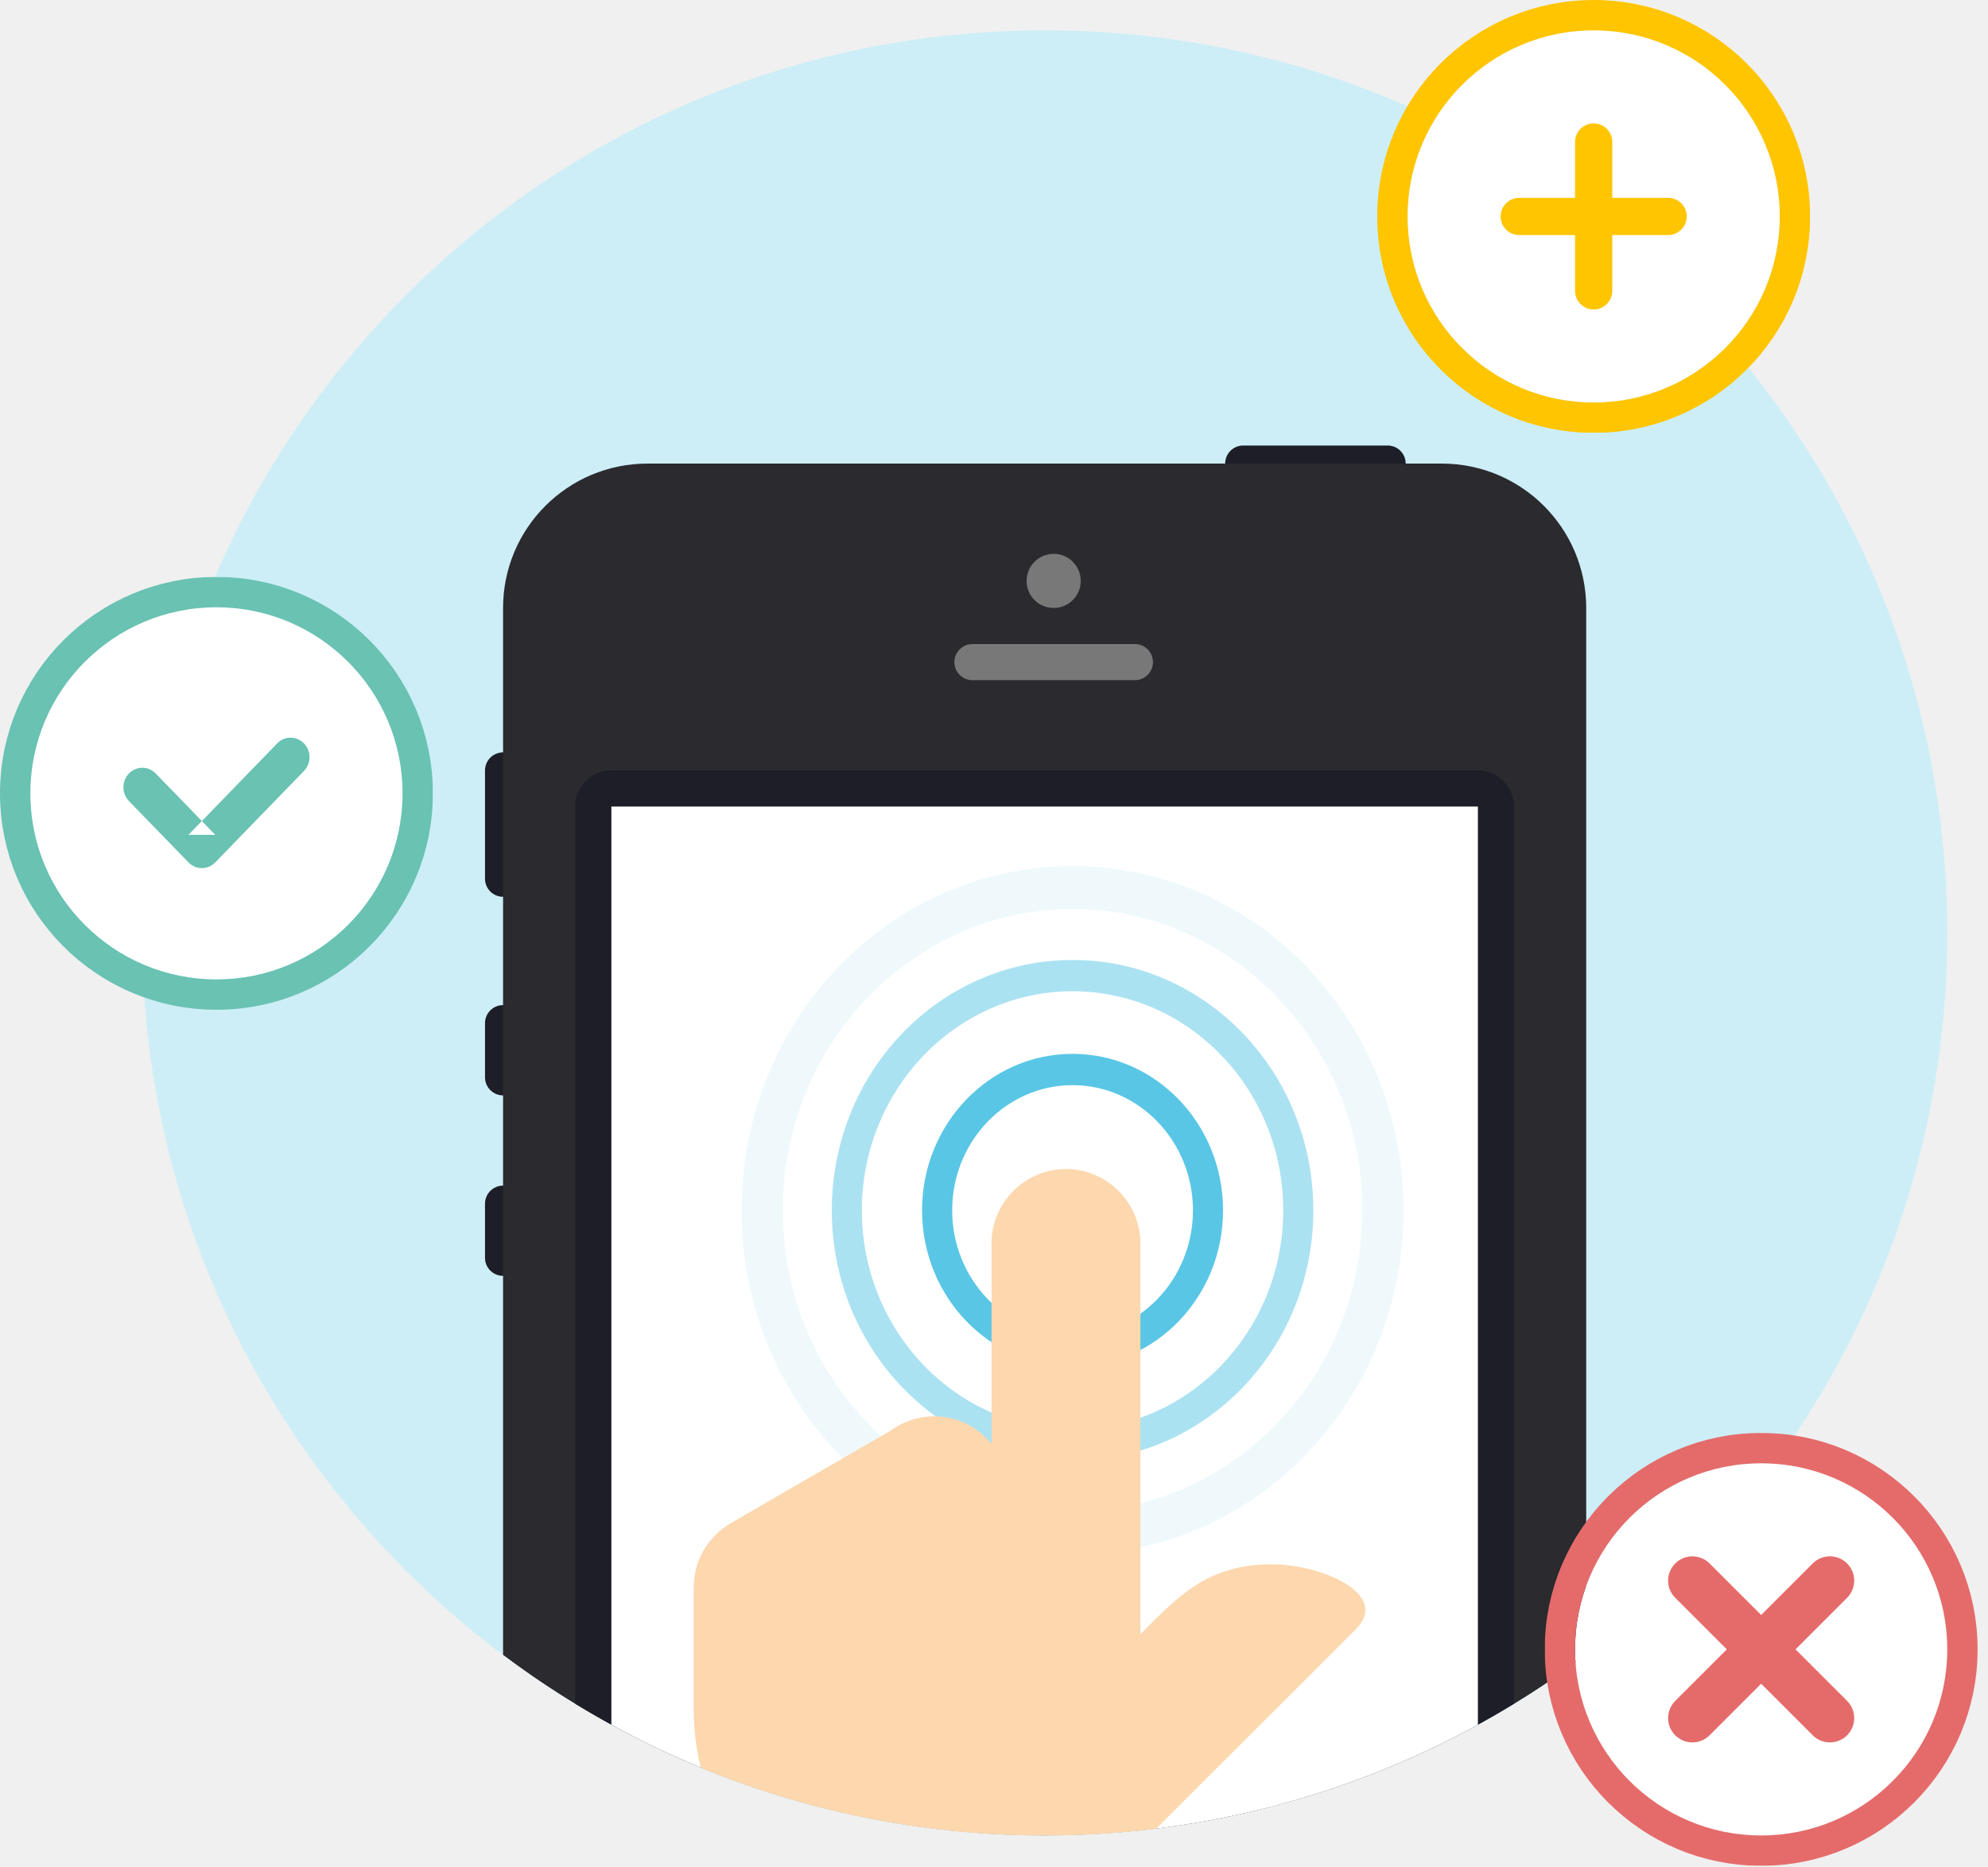
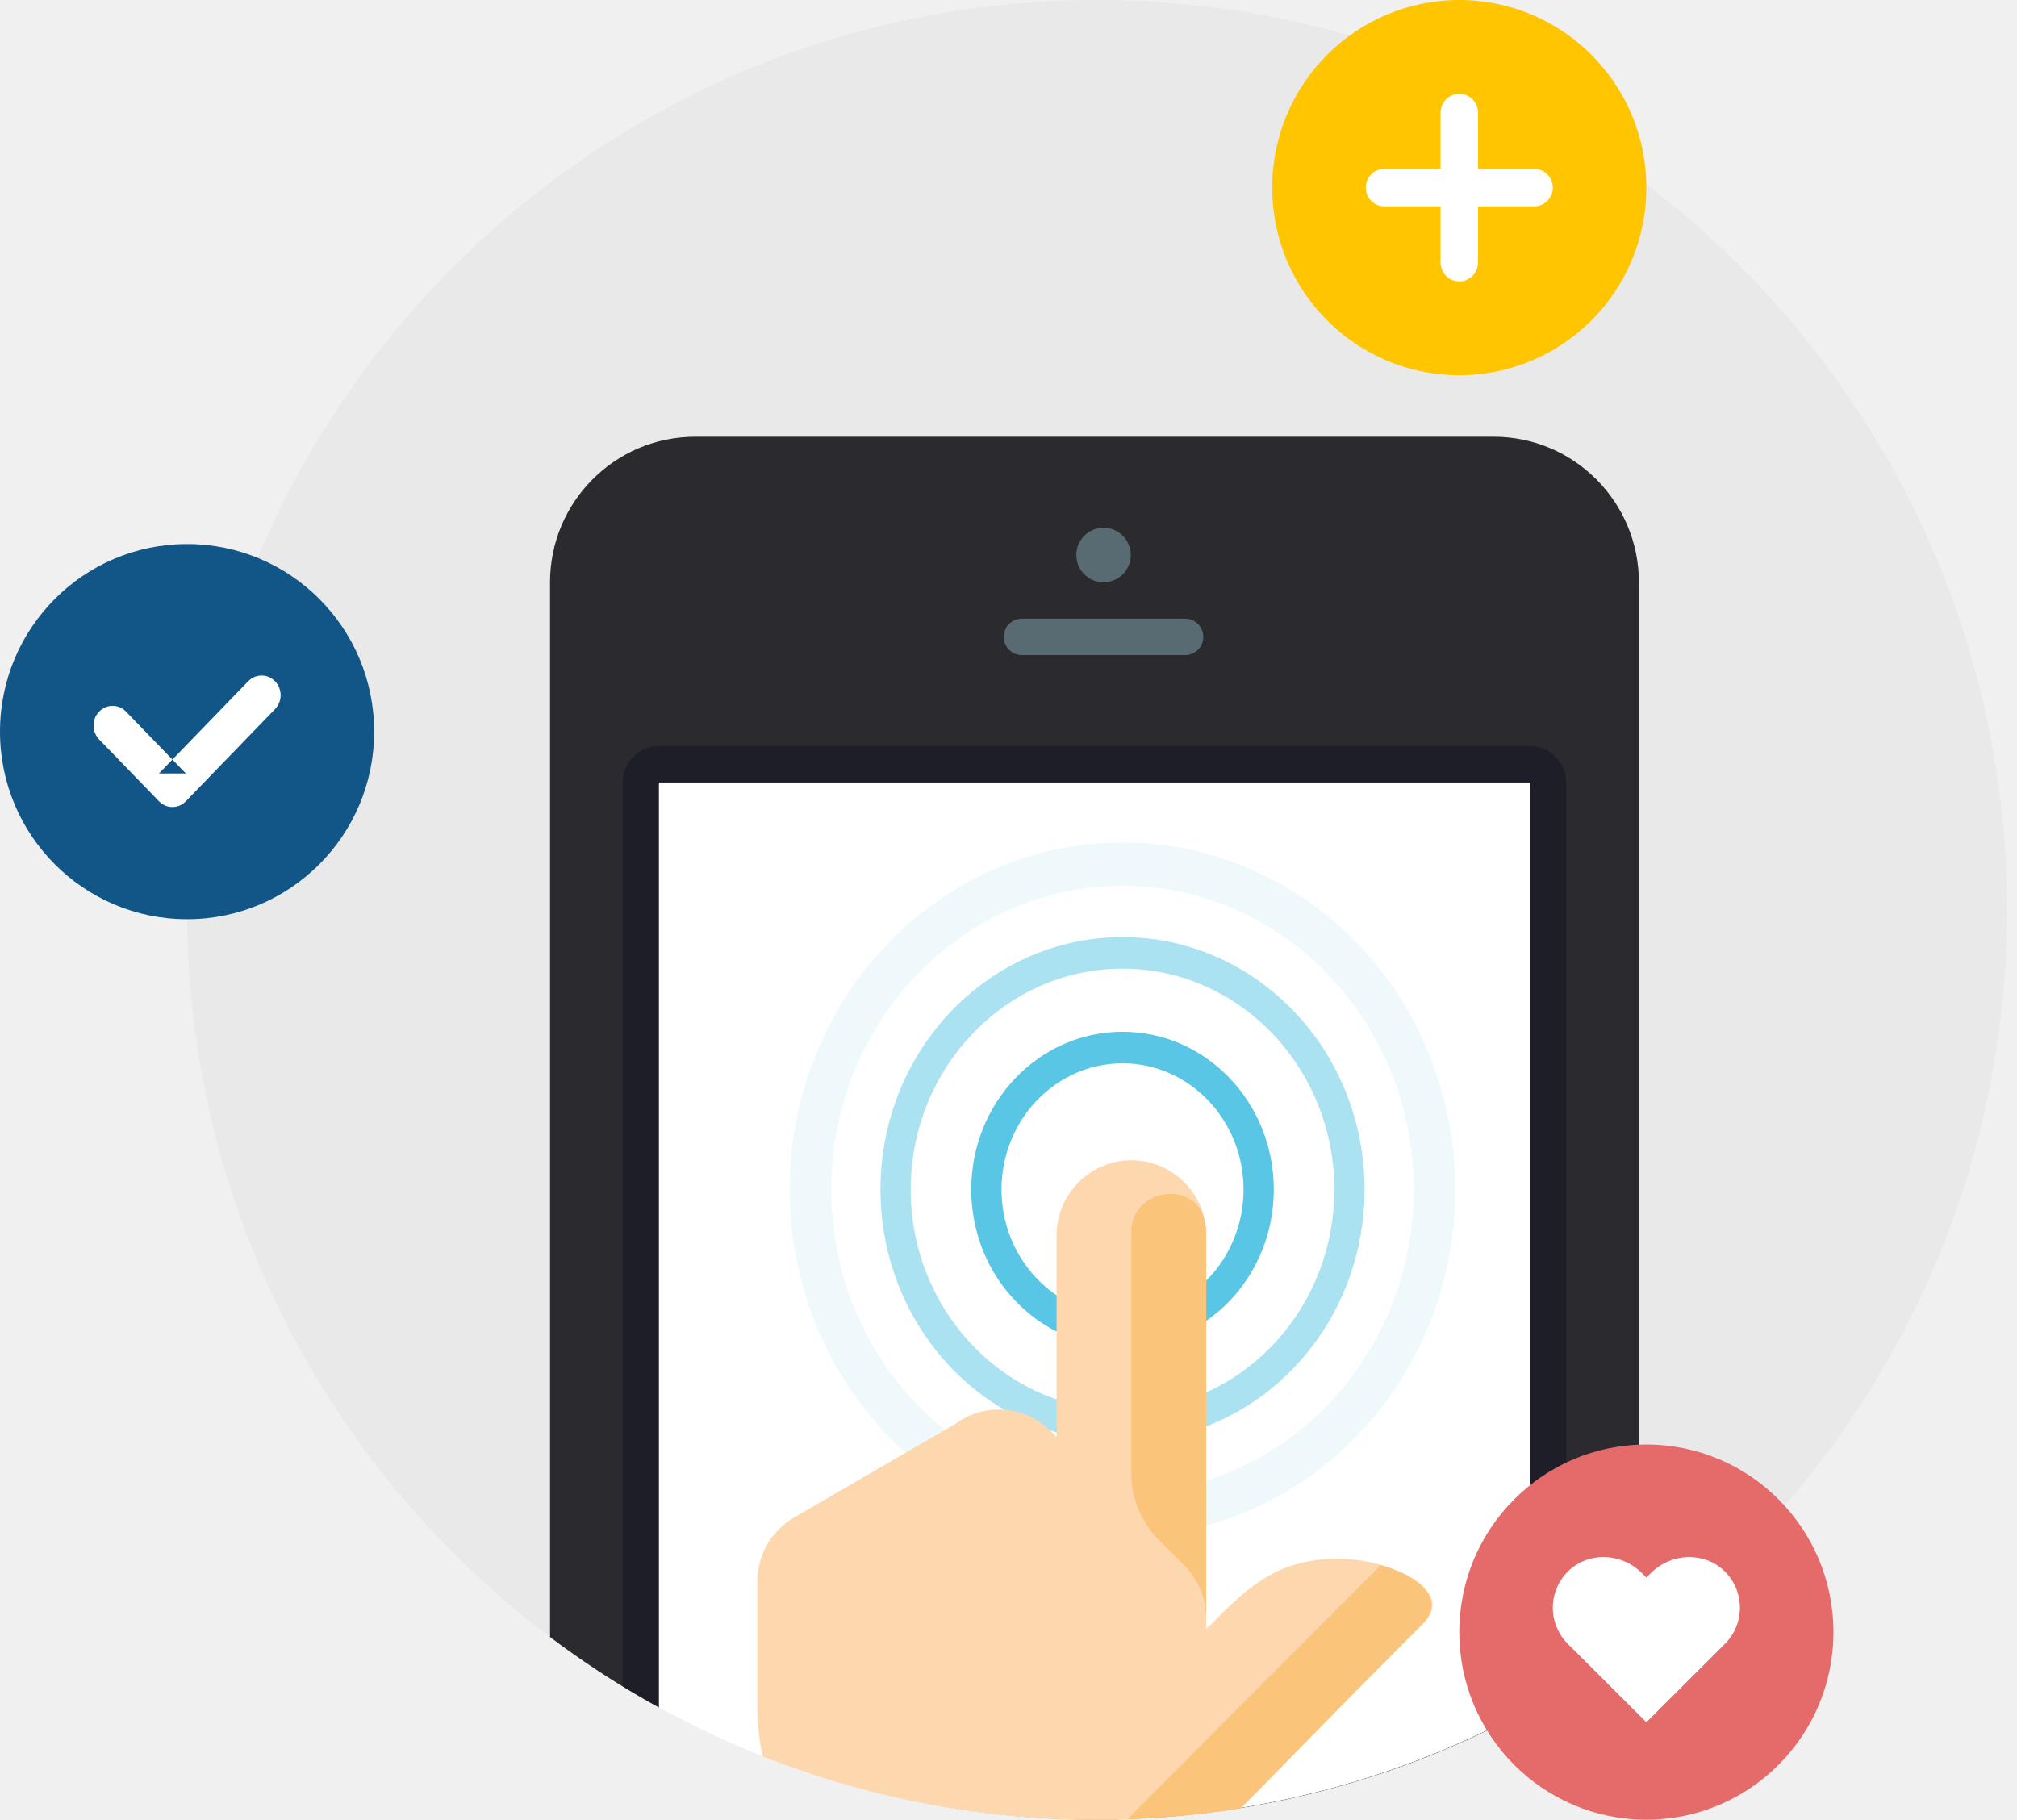
- <svg xmlns="http://www.w3.org/2000/svg" xmlns:xlink="http://www.w3.org/1999/xlink" width="131px" height="123px" viewBox="0 0 131 123" version="1.1">
+ <svg xmlns="http://www.w3.org/2000/svg" xmlns:xlink="http://www.w3.org/1999/xlink" width="133px" height="120px" viewBox="0 0 133 120" version="1.1">
  <defs>
-     <path d="M59.479,0 C26.63,0 -3.96408053e-13,26.63 -3.96408053e-13,59.479 C-3.96408053e-13,92.327 26.63,118.958 59.479,118.958 C92.327,118.958 118.958,92.327 118.958,59.479 C118.958,26.63 92.327,0 59.479,0 L59.479,0 Z" id="path-1" />
-     <ellipse id="path-3" cx="12.264" cy="12.264" rx="12.264" ry="12.264" />
-     <mask id="mask-4" maskContentUnits="userSpaceOnUse" maskUnits="objectBoundingBox" x="-2" y="-2" width="28.527" height="28.527">
-       <rect x="-2" y="-2" width="28.527" height="28.527" fill="white" />
-       <use xlink:href="#path-3" fill="black" />
-     </mask>
-     <ellipse id="path-5" cx="12.264" cy="12.264" rx="12.264" ry="12.264" />
-     <mask id="mask-6" maskContentUnits="userSpaceOnUse" maskUnits="objectBoundingBox" x="-2" y="-2" width="28.527" height="28.527">
-       <rect x="-2" y="-2" width="28.527" height="28.527" fill="white" />
-       <use xlink:href="#path-5" fill="black" />
-     </mask>
-     <ellipse id="path-7" cx="12.264" cy="12.264" rx="12.264" ry="12.264" />
-     <mask id="mask-8" maskContentUnits="userSpaceOnUse" maskUnits="objectBoundingBox" x="-2" y="-2" width="28.527" height="28.527">
-       <rect x="-2" y="-2" width="28.527" height="28.527" fill="white" />
-       <use xlink:href="#path-7" fill="black" />
-     </mask>
+     <path d="M60,0 C26.863,0 0,26.863 0,60 C0,93.136 26.863,120 60,120 C93.136,120 120,93.136 120,60 C120,26.863 93.136,0 60,0 L60,0 Z" id="path-1" />
  </defs>
  <g id="首頁" stroke="none" stroke-width="1" fill="none" fill-rule="evenodd">
-     <g id="service-ui" transform="translate(2, 2)">
-       <g id="ICON" transform="translate(7.358201, 0)">
+     <g id="service-ui">
+       <g id="ICON" transform="translate(12.33645, 0)">
        <mask id="mask-2" fill="white">
          <use xlink:href="#path-1" />
        </mask>
-         <use id="Shape" fill="#CDEEF7" xlink:href="#path-1" />
+         <use id="Shape" fill="#E9E9E9" xlink:href="#path-1" />
        <g id="Group" mask="url(#mask-2)">
-           <g transform="translate(22.0746, 26.98007)" id="Shape">
-             <path d="M60.006,0.38 L50.49,0.38 C49.832,0.38 49.3,0.912 49.3,1.57 L49.3,2.759 L61.196,2.759 L61.196,1.57 C61.196,0.912 60.664,0.38 60.006,0.38 L60.006,0.38 Z M0.527,21.791 L0.527,28.929 C0.527,29.587 1.06,30.118 1.717,30.118 L2.906,30.118 L2.906,20.602 L1.717,20.602 C1.06,20.602 0.527,21.136 0.527,21.791 L0.527,21.791 Z M0.527,38.445 L0.527,42.014 C0.527,42.673 1.06,43.206 1.717,43.206 L2.906,43.206 L2.906,37.257 L1.717,37.257 C1.06,37.257 0.527,37.789 0.527,38.445 L0.527,38.445 Z M0.527,50.342 L0.527,53.91 C0.527,54.569 1.06,55.099 1.717,55.099 L2.906,55.099 L2.906,49.152 L1.717,49.152 C1.06,49.152 0.527,49.685 0.527,50.342 L0.527,50.342 Z" fill="#1D1E27" />
-             <path d="M63.575,1.57 L11.234,1.57 C5.978,1.57 1.717,5.83 1.717,11.086 L1.717,80.083 C11.658,87.549 24.013,91.978 37.404,91.978 C50.795,91.978 63.153,87.549 73.091,80.083 L73.091,11.086 C73.091,5.83 68.83,1.57 63.575,1.57 L63.575,1.57 Z" fill="#2A2A2F" />
-             <path d="M65.954,21.791 L8.854,21.791 C7.541,21.791 6.475,22.857 6.475,24.172 L6.475,83.311 C15.487,88.808 26.076,91.978 37.404,91.978 C48.733,91.978 59.321,88.808 68.333,83.311 L68.333,24.172 C68.333,22.858 67.267,21.791 65.954,21.791 L65.954,21.791 Z" fill="#1D1E27" />
-             <path d="M8.854,84.684 C17.33,89.331 27.057,91.978 37.404,91.978 C47.75,91.978 57.478,89.331 65.954,84.684 L65.954,24.172 L8.854,24.172 L8.854,84.684 L8.854,84.684 Z" fill="#FFFFFF" />
-             <path d="M43.352,13.464 L32.646,13.464 C31.989,13.464 31.456,13.997 31.456,14.654 C31.456,15.312 31.989,15.843 32.646,15.843 L43.352,15.843 C44.01,15.843 44.542,15.312 44.542,14.654 C44.542,13.997 44.01,13.464 43.352,13.464 L43.352,13.464 Z M37.999,11.086 C38.984,11.086 39.783,10.287 39.783,9.302 C39.783,8.316 38.984,7.518 37.999,7.518 C37.013,7.518 36.215,8.316 36.215,9.302 C36.215,10.287 37.013,11.086 37.999,11.086 L37.999,11.086 Z" fill="#787878" />
+           <g transform="translate(23.43925, 28.45361)" id="Shape">
+             <path d="M62.719,0.346 L10.067,0.346 C4.78,0.346 0.493,4.644 0.493,9.946 L0.493,79.548 C10.494,87.079 22.922,91.546 36.393,91.546 C49.863,91.546 62.294,87.079 72.292,79.548 L72.292,9.946 C72.292,4.644 68.005,0.346 62.719,0.346 L62.719,0.346 Z" fill="#2A2A2F" />
+             <path d="M65.112,20.745 L7.673,20.745 C6.352,20.745 5.28,21.82 5.28,23.146 L5.28,82.804 C14.346,88.35 24.997,91.546 36.393,91.546 C47.788,91.546 58.439,88.35 67.505,82.804 L67.505,23.146 C67.505,21.822 66.433,20.745 65.112,20.745 L65.112,20.745 Z" fill="#1D1E27" />
+             <path d="M7.673,84.189 C16.199,88.876 25.984,91.546 36.393,91.546 C46.8,91.546 56.586,88.876 65.112,84.189 L65.112,23.146 L7.673,23.146 L7.673,84.189 L7.673,84.189 Z" fill="#FFFFFF" />
+             <path d="M42.376,12.345 L31.606,12.345 C30.945,12.345 30.409,12.883 30.409,13.545 C30.409,14.209 30.945,14.745 31.606,14.745 L42.376,14.745 C43.037,14.745 43.572,14.209 43.572,13.545 C43.572,12.883 43.037,12.345 42.376,12.345 L42.376,12.345 Z M36.991,9.946 C37.982,9.946 38.786,9.14 38.786,8.146 C38.786,7.152 37.982,6.346 36.991,6.346 C35.999,6.346 35.196,7.152 35.196,8.146 C35.196,9.14 35.999,9.946 36.991,9.946 L36.991,9.946 Z" fill="#586A72" />
          </g>
        </g>
        <g id="hand-touch-gestures-doubleclick-02" mask="url(#mask-2)">
-           <g transform="translate(35.56464, 53.96014)">
-             <g id="Group" stroke-width="1" fill="none" transform="translate(3.679101, 0)">
-               <path d="M22.075,9.363 C29.73,9.363 35.957,15.84 35.957,23.801 C35.957,31.762 29.73,38.238 22.075,38.238 C14.42,38.238 8.192,31.762 8.192,23.801 C8.192,15.84 14.42,9.363 22.075,9.363 L22.075,9.363 Z M22.075,7.301 C13.312,7.301 6.209,14.688 6.209,23.801 C6.209,32.913 13.312,40.301 22.075,40.301 C30.837,40.301 37.941,32.913 37.941,23.801 C37.941,14.688 30.837,7.301 22.075,7.301 L22.075,7.301 Z" id="Shape" fill="#59C6E5" opacity="0.504" />
-               <path d="M22.075,3.949 C32.6,3.949 41.163,12.855 41.163,23.801 C41.163,34.747 32.6,43.652 22.075,43.652 C11.549,43.652 2.986,34.747 2.986,23.801 C2.986,12.855 11.549,3.949 22.075,3.949 L22.075,3.949 Z M22.075,1.113 C10.026,1.113 0.259,11.271 0.259,23.801 C0.259,36.331 10.026,46.488 22.075,46.488 C34.123,46.488 43.89,36.331 43.89,23.801 C43.89,11.271 34.123,1.113 22.075,1.113 L22.075,1.113 Z" id="Shape" fill="#59C6E5" opacity="0.1" />
-               <path d="M22.075,15.551 C26.449,15.551 30.008,19.252 30.008,23.801 C30.008,28.35 26.449,32.051 22.075,32.051 C17.7,32.051 14.142,28.35 14.142,23.801 C14.142,19.252 17.7,15.551 22.075,15.551 L22.075,15.551 Z M22.075,13.488 C16.598,13.488 12.158,18.105 12.158,23.801 C12.158,29.496 16.598,34.113 22.075,34.113 C27.551,34.113 31.991,29.496 31.991,23.801 C31.991,18.105 27.551,13.488 22.075,13.488 L22.075,13.488 Z" id="Shape" fill="#59C6E5" />
+           <g transform="translate(37.00935, 54.43299)">
+             <g id="Group" transform="translate(2.46729, 0)">
+               <path d="M22.206,9.445 C29.906,9.445 36.171,15.979 36.171,24.009 C36.171,32.04 29.906,38.573 22.206,38.573 C14.505,38.573 8.24,32.04 8.24,24.009 C8.24,15.979 14.505,9.445 22.206,9.445 L22.206,9.445 Z M22.206,7.365 C13.391,7.365 6.245,14.817 6.245,24.009 C6.245,33.202 13.391,40.654 22.206,40.654 C31.02,40.654 38.166,33.202 38.166,24.009 C38.166,14.817 31.02,7.365 22.206,7.365 L22.206,7.365 Z" id="Shape" fill="#59C6E5" opacity="0.504" />
+               <path d="M22.206,3.984 C32.794,3.984 41.408,12.967 41.408,24.009 C41.408,35.051 32.794,44.035 22.206,44.035 C11.618,44.035 3.004,35.051 3.004,24.009 C3.004,12.967 11.618,3.984 22.206,3.984 L22.206,3.984 Z M22.206,1.123 C10.086,1.123 0.26,11.369 0.26,24.009 C0.26,36.649 10.086,46.896 22.206,46.896 C34.326,46.896 44.151,36.649 44.151,24.009 C44.151,11.369 34.326,1.123 22.206,1.123 L22.206,1.123 Z" id="Shape" fill="#59C6E5" opacity="0.1" />
+               <path d="M22.206,15.687 C26.606,15.687 30.186,19.42 30.186,24.009 C30.186,28.598 26.606,32.332 22.206,32.332 C17.805,32.332 14.226,28.598 14.226,24.009 C14.226,19.42 17.805,15.687 22.206,15.687 L22.206,15.687 Z M22.206,13.606 C16.697,13.606 12.231,18.264 12.231,24.009 C12.231,29.755 16.697,34.412 22.206,34.412 C27.715,34.412 32.181,29.755 32.181,24.009 C32.181,18.264 27.715,13.606 22.206,13.606 L22.206,13.606 Z" id="Shape" fill="#59C6E5" />
            </g>
-             <path d="M38.888,47.129 C34.6,47.129 32.675,49.282 30.225,51.736 L30.225,25.985 C30.225,23.286 28.018,21.079 25.32,21.079 C22.622,21.079 20.414,23.286 20.414,25.985 L20.414,39.19 C18.778,37.181 15.921,36.775 13.799,38.3 L3.235,44.414 C1.776,45.263 0.792,46.835 0.792,48.64 L0.792,56.707 C0.792,65.478 7.901,72.586 16.671,72.586 C20.92,72.586 24.768,70.909 27.615,68.191 L44.419,51.409 C46.726,49.111 42.186,47.129 38.888,47.129 L38.888,47.129 Z" id="Shape" fill="#FDD7AD" />
+             <g id="hand-touch-gestures-finger-point-click-02" transform="translate(0, 21.03093)">
+               <g id="XMLID_2_">
+                 <g id="flat-icon-398">
+                   <path d="M38.909,27.328 C34.595,27.328 32.659,29.5 30.194,31.974 L30.194,5.998 C30.194,3.276 27.974,1.049 25.26,1.049 C22.546,1.049 20.325,3.276 20.325,5.998 L20.325,19.319 C18.679,17.292 15.805,16.883 13.671,18.42 L3.044,24.589 C1.576,25.445 0.587,27.031 0.587,28.852 L0.587,36.99 C0.587,45.837 7.737,53.008 16.56,53.008 C20.833,53.008 24.705,51.315 27.569,48.574 L44.473,31.645 C46.793,29.326 42.226,27.328 38.909,27.328 L38.909,27.328 Z" id="Shape" fill="#FDD7AD" />
+                   <path d="M25.255,5.762 L25.255,21.707 C25.255,23.343 25.903,24.911 27.056,26.068 L28.524,27.54 C29.544,28.448 30.189,29.772 30.189,31.239 L30.189,5.997 C30.189,5.714 30.165,5.436 30.119,5.166 C29.628,2.287 25.255,2.841 25.255,5.762 L25.255,5.762 Z" id="Shape" fill="#FAC47B" />
+                   <path d="M41.693,27.751 L23.893,45.601 C20.772,48.731 16.54,50.489 12.126,50.489 L7.932,50.489 C10.411,52.076 13.348,53.008 16.508,53.008 C24.952,53.008 27.507,48.583 44.42,31.645 C46.105,29.962 44.154,28.455 41.693,27.751 L41.693,27.751 Z" id="Shape" fill="#FAC47B" />
+                 </g>
+               </g>
+             </g>
          </g>
        </g>
      </g>
-       <g id="check-copy-3" transform="translate(0, 38.01737)">
+       <g id="check-copy-3" transform="translate(0, 35.87629)">
        <g id="Group-3">
-           <g id="Oval-6">
-             <use fill="#FFFFFF" fill-rule="evenodd" xlink:href="#path-3" />
-             <use stroke="#69C2B2" mask="url(#mask-4)" stroke-width="4" xlink:href="#path-3" />
-           </g>
-           <path d="M6.497,12.773 L10.42,16.815 C10.907,17.317 11.696,17.317 12.183,16.815 L18.03,10.789 C18.517,10.287 18.517,9.474 18.03,8.972 C17.543,8.47 16.754,8.47 16.267,8.972 L10.42,14.998 L12.183,14.998 L8.26,10.955 C7.773,10.454 6.984,10.454 6.497,10.955 C6.01,11.457 6.01,12.271 6.497,12.773 L6.497,12.773 Z" id="Check-Icon" fill="#69C2B2" />
+           <ellipse id="Oval-6" fill="#125688" cx="12.336" cy="12.371" rx="12.336" ry="12.371" />
+           <path d="M6.536,12.884 L10.482,16.962 C10.971,17.469 11.766,17.469 12.255,16.962 L18.137,10.884 C18.627,10.378 18.627,9.557 18.137,9.051 C17.648,8.545 16.853,8.545 16.364,9.051 L10.482,15.129 L12.255,15.129 L8.309,11.051 C7.82,10.545 7.025,10.545 6.536,11.051 C6.046,11.558 6.046,12.378 6.536,12.884 L6.536,12.884 Z" id="Check-Icon" fill="#FFFFFF" />
        </g>
      </g>
-       <g id="check-copy-2" transform="translate(90.75115, 0)">
+       <g id="check-copy-2" transform="translate(83.88785, 0)">
        <g id="Group-3">
-           <g id="Oval-6">
-             <use fill="#FFFFFF" fill-rule="evenodd" xlink:href="#path-5" />
-             <use stroke="#FFC500" mask="url(#mask-6)" stroke-width="4" xlink:href="#path-5" />
-           </g>
-           <path d="M17.169,11.037 L13.49,11.037 L13.49,7.358 C13.49,6.681 12.941,6.132 12.264,6.132 C11.586,6.132 11.037,6.681 11.037,7.358 L11.037,11.037 L7.358,11.037 C6.681,11.037 6.132,11.586 6.132,12.264 C6.132,12.941 6.681,13.49 7.358,13.49 L11.037,13.49 L11.037,17.169 C11.037,17.846 11.586,18.396 12.264,18.396 C12.941,18.396 13.49,17.846 13.49,17.169 L13.49,13.49 L17.169,13.49 C17.846,13.49 18.396,12.941 18.396,12.264 C18.396,11.586 17.846,11.037 17.169,11.037 L17.169,11.037 Z" id="Path" fill="#FFC500" />
+           <ellipse id="Oval-6" fill="#FFC500" cx="12.336" cy="12.371" rx="12.336" ry="12.371" />
+           <path d="M17.271,11.134 L13.57,11.134 L13.57,7.423 C13.57,6.739 13.018,6.186 12.336,6.186 C11.655,6.186 11.103,6.739 11.103,7.423 L11.103,11.134 L7.402,11.134 C6.721,11.134 6.168,11.688 6.168,12.371 C6.168,13.054 6.721,13.608 7.402,13.608 L11.103,13.608 L11.103,17.32 C11.103,18.003 11.655,18.557 12.336,18.557 C13.018,18.557 13.57,18.003 13.57,17.32 L13.57,13.608 L17.271,13.608 C17.952,13.608 18.505,13.054 18.505,12.371 C18.505,11.688 17.952,11.134 17.271,11.134 L17.271,11.134 Z" id="Path" fill="#FFFFFF" />
        </g>
      </g>
-       <g id="check-copy-4" transform="translate(101.7885, 94.43025)">
+       <g id="check-copy-4" transform="translate(96.2243, 95.25773)">
        <g id="Group-3">
-           <g id="Oval-6">
-             <use fill="#FFFFFF" fill-rule="evenodd" xlink:href="#path-7" />
-             <use stroke="#E56B6B" mask="url(#mask-8)" stroke-width="4" xlink:href="#path-7" />
-           </g>
-           <path d="M17.927,6.601 C17.301,5.975 16.286,5.975 15.661,6.601 L12.264,9.998 L8.866,6.601 C8.241,5.976 7.226,5.976 6.601,6.601 C5.975,7.227 5.975,8.241 6.601,8.866 L9.998,12.263 L6.601,15.66 C5.975,16.286 5.975,17.301 6.601,17.925 C7.226,18.551 8.241,18.551 8.866,17.925 L12.264,14.528 L15.661,17.925 C16.286,18.551 17.301,18.551 17.926,17.925 C18.552,17.3 18.552,16.285 17.926,15.66 L14.529,12.263 L17.926,8.866 C18.552,8.24 18.552,7.226 17.927,6.601 L17.927,6.601 Z" id="Path" fill="#E56B6B" />
+           <ellipse id="Oval-6" fill="#E56B6B" cx="12.336" cy="12.371" rx="12.336" ry="12.371" />
+           <path d="M9.496,7.423 C8.678,7.423 7.867,7.709 7.233,8.304 C5.839,9.614 5.814,11.805 7.158,13.146 L12.336,18.313 L17.515,13.146 C18.859,11.805 18.834,9.614 17.44,8.304 C16.806,7.709 15.995,7.423 15.177,7.423 C14.256,7.423 13.327,7.785 12.634,8.477 L12.336,8.774 L12.039,8.477 C11.346,7.785 10.417,7.423 9.496,7.423 L9.496,7.423 Z" id="heart" fill="#FFFFFF" />
        </g>
      </g>
    </g>
  </g>
</svg>
